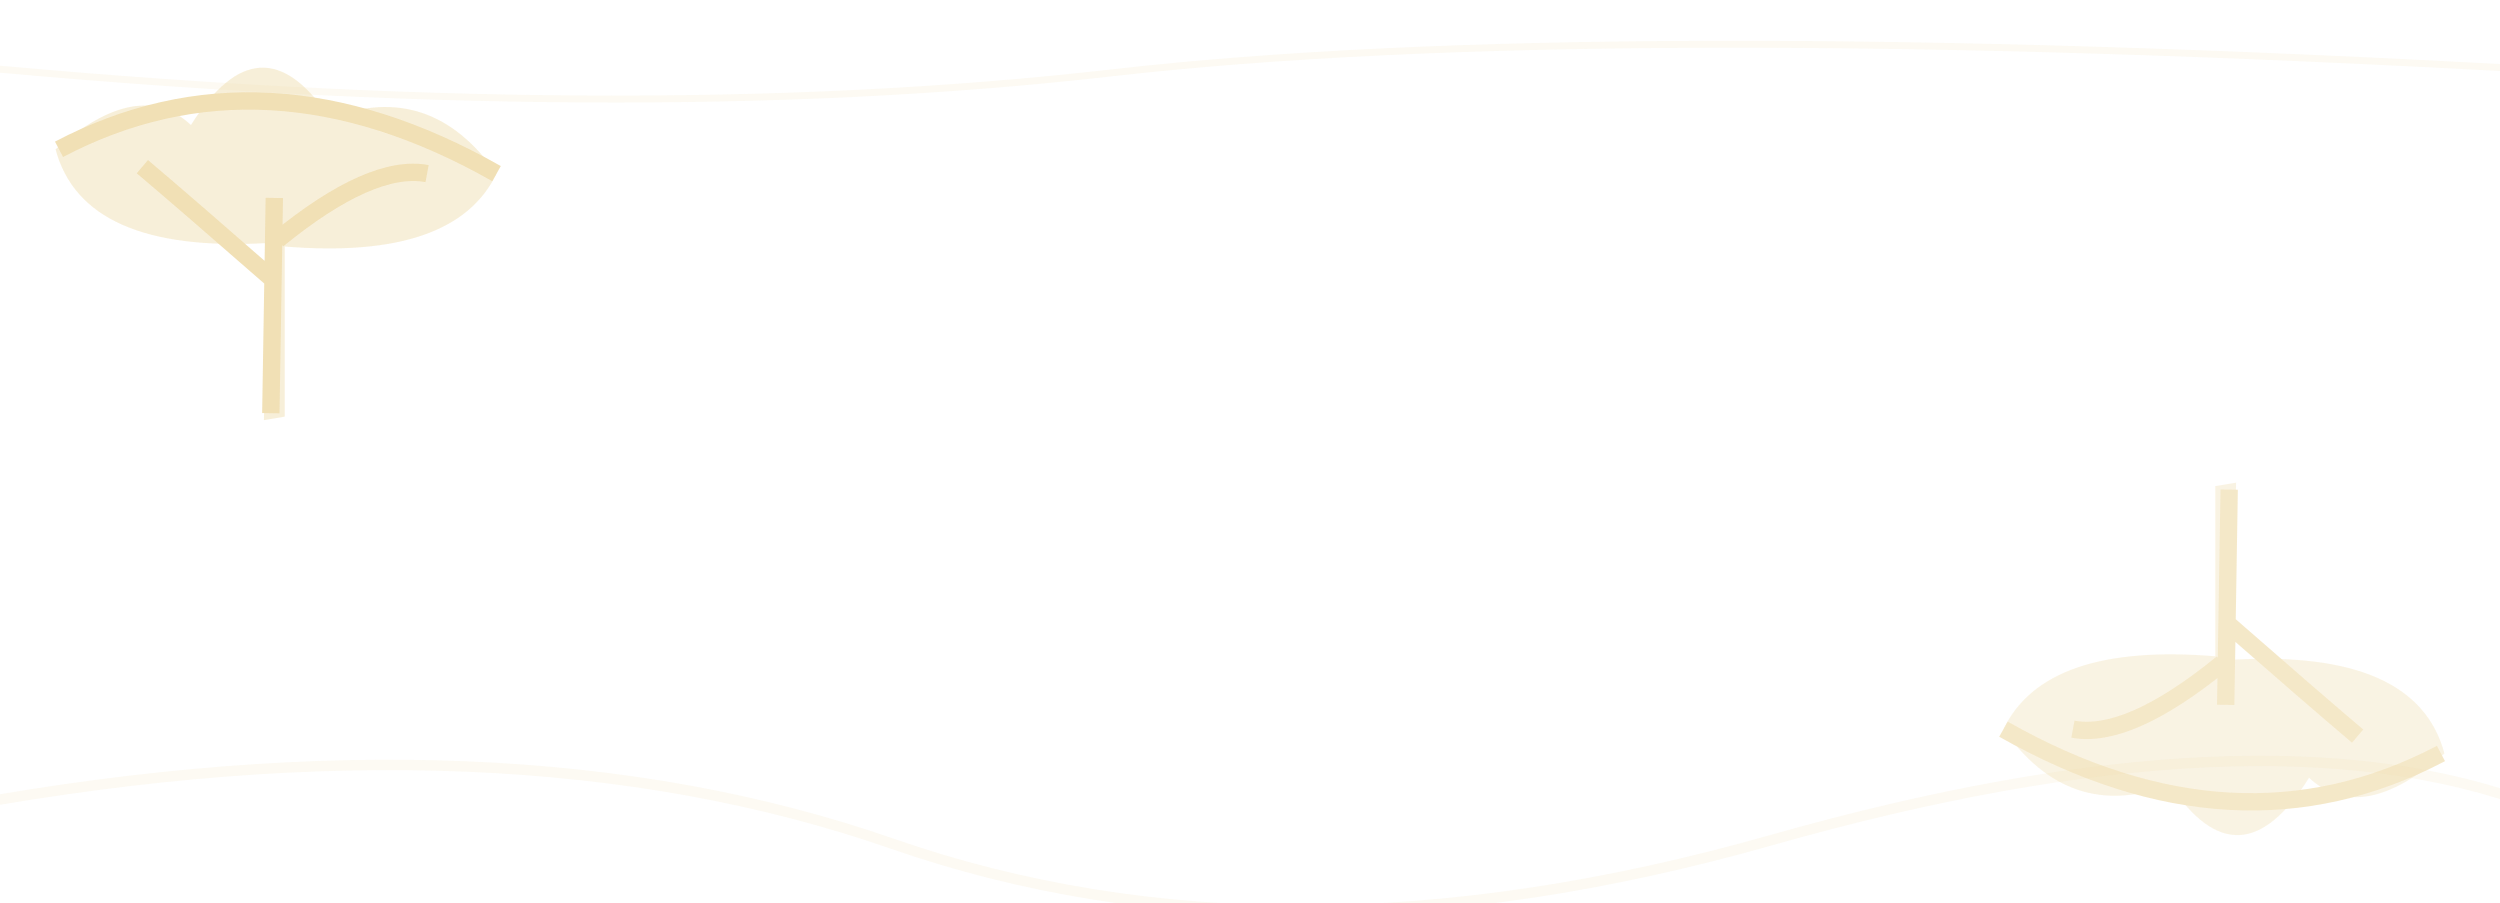
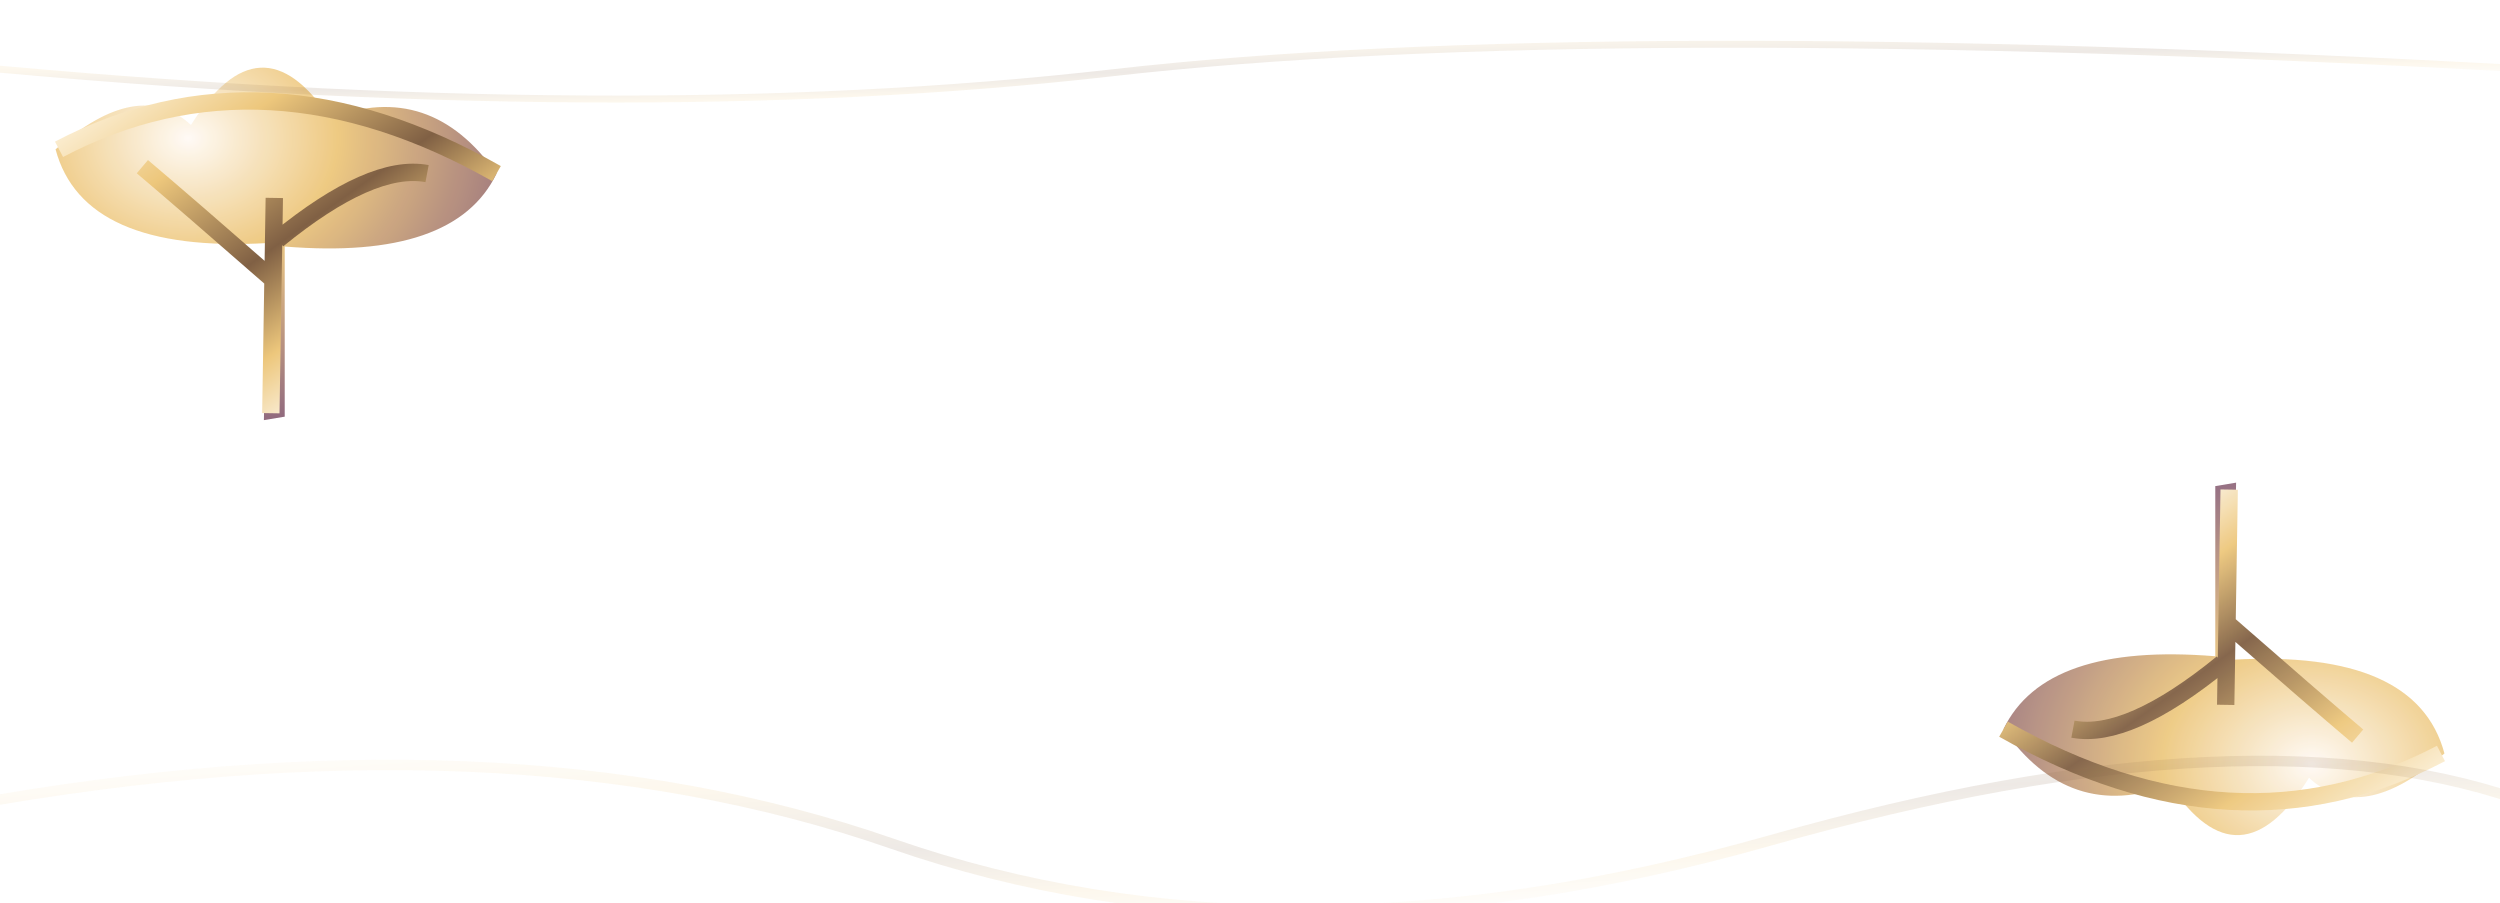
<svg xmlns="http://www.w3.org/2000/svg" width="720" height="260" viewBox="0 0 720 260">
+   <defs>
+     <linearGradient id="metal" x1="0" y1="0" x2="1" y2="1">
+       <stop stop-color="#fff8e9" />
+       <stop offset=".24" stop-color="#edc77c" />
+       <stop offset=".48" stop-color="#806044" />
+       <stop offset=".65" stop-color="#edc77c" />
+       <stop offset=".82" stop-color="#ffffff" />
+       <stop offset="1" stop-color="#edc77c" />
+     </linearGradient>
+     <radialGradient id="enamel" cx=".3" cy=".2" r=".85">
+       <stop stop-color="#fffaf5" />
+       <stop offset=".4" stop-color="#edc77c" />
+       <stop offset="1" stop-color="#865d78" />
+     </radialGradient>
+   </defs>
  <g style="color:#eedaa7">
-     <g opacity=".84" transform="translate(4 4)">
-       <path d="M72 117 L73 66 Q20 69 12 39 Q36 18 51 32 Q71 0 91 30 Q120 19 139 46 Q127 71 78 67 L78 116Z" fill="currentColor" opacity=".51" />
-       <path d="M74 115 L75 53 M74 76 Q50 55 37 44 M76 65 Q103 43 119 46 M13 39 Q72 8 139 46" fill="none" stroke="currentColor" stroke-width="5" />
+     <g opacity="1" transform="translate(4 4)">
+       <path d="M72 117 L73 66 Q20 69 12 39 Q36 18 51 32 Q71 0 91 30 Q120 19 139 46 Q127 71 78 67 L78 116Z" fill="url(#enamel)" opacity=".95" />
+       <path d="M74 115 L75 53 M74 76 Q50 55 37 44 M76 65 Q103 43 119 46 M13 39 Q72 8 139 46" fill="none" stroke="url(#metal)" stroke-width="5" />
    </g>
-     <g opacity=".62" transform="translate(716 256) rotate(180)">
-       <path d="M72 117 L73 66 Q20 69 12 39 Q36 18 51 32 Q71 0 91 30 Q120 19 139 46 Q127 71 78 67 L78 116Z" fill="currentColor" opacity=".51" />
-       <path d="M74 115 L75 53 M74 76 Q50 55 37 44 M76 65 Q103 43 119 46 M13 39 Q72 8 139 46" fill="none" stroke="currentColor" stroke-width="5" />
+     <g opacity=".95" transform="translate(716 256) rotate(180)">
+       <path d="M72 117 L73 66 Q20 69 12 39 Q36 18 51 32 Q71 0 91 30 Q120 19 139 46 Q127 71 78 67 L78 116Z" fill="url(#enamel)" opacity=".95" />
+       <path d="M74 115 L75 53 M74 76 Q50 55 37 44 M76 65 Q103 43 119 46 M13 39 Q72 8 139 46" fill="none" stroke="url(#metal)" stroke-width="5" />
    </g>
    <g opacity=".14">
-       <path d="M-10 232 Q145 204 257 243 T510 242 T730 232" fill="none" stroke="currentColor" stroke-width="3" />
-       <path d="M-10 19 Q180 37 320 21 T730 20" fill="none" stroke="currentColor" stroke-width="2" />
+       <path d="M-10 232 Q145 204 257 243 T510 242 T730 232" fill="none" stroke="url(#metal)" stroke-width="3" />
+       <path d="M-10 19 Q180 37 320 21 T730 20" fill="none" stroke="url(#metal)" stroke-width="2" />
    </g>
  </g>
</svg>
